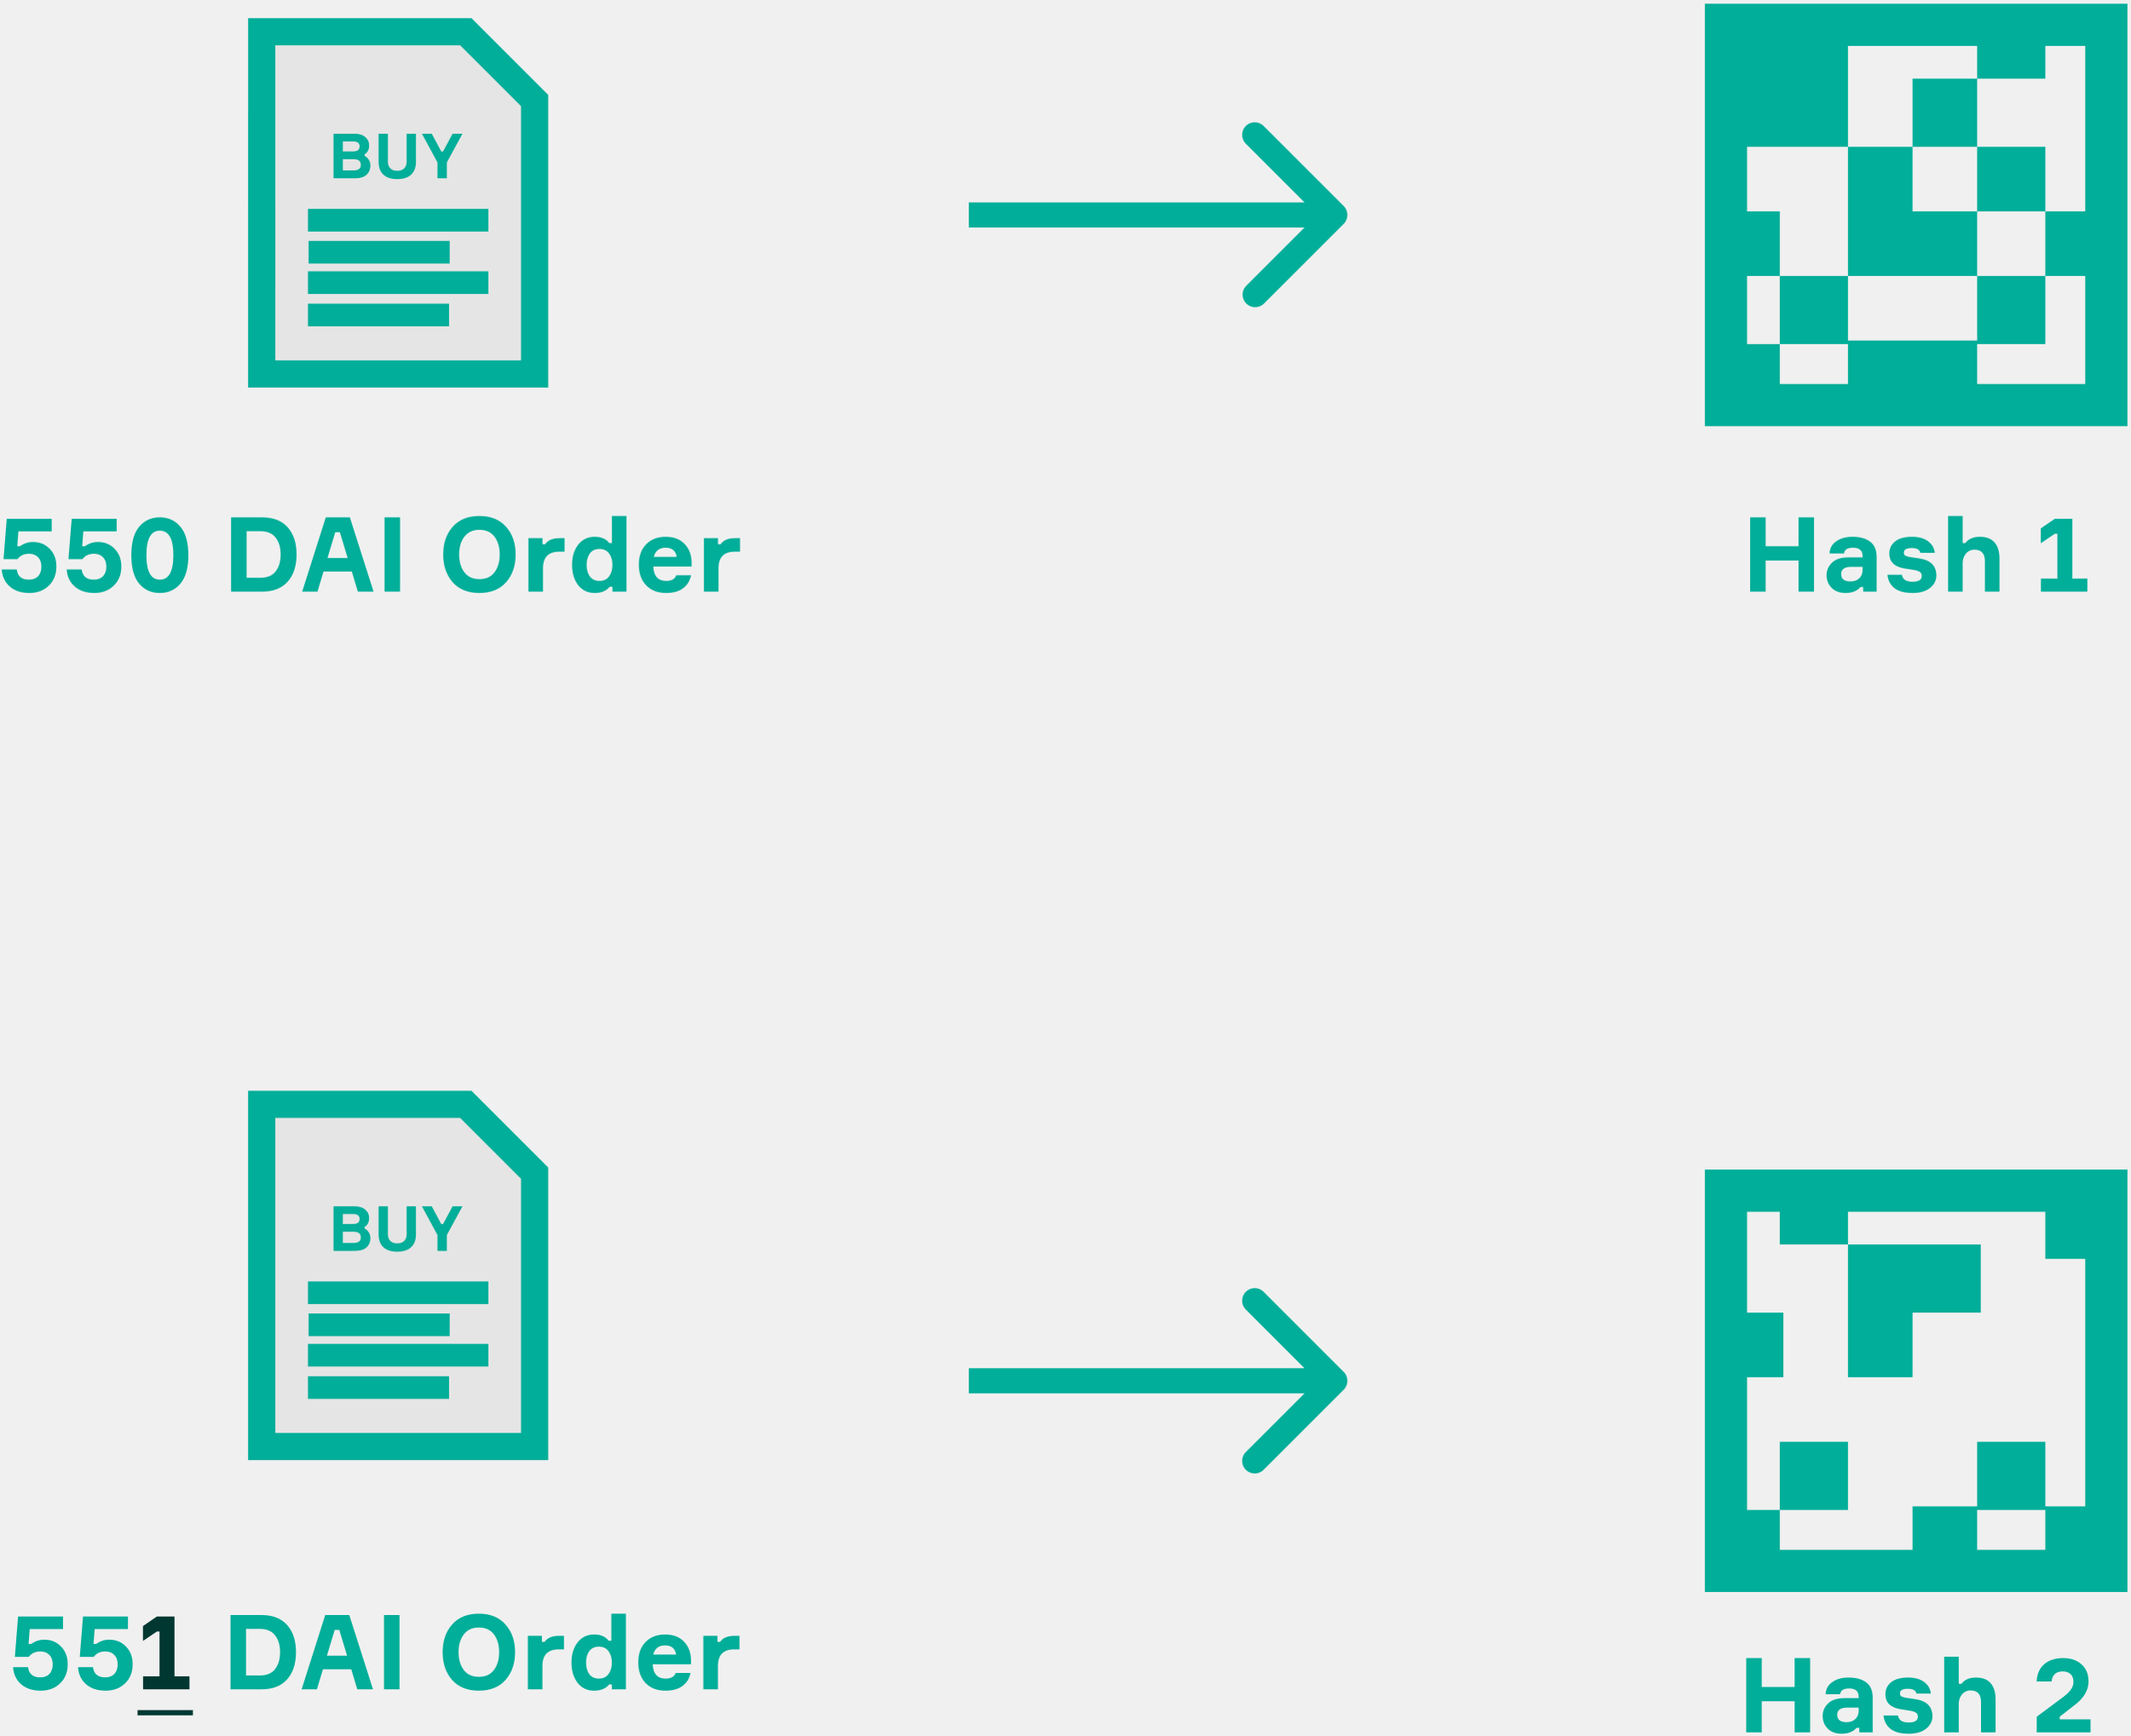
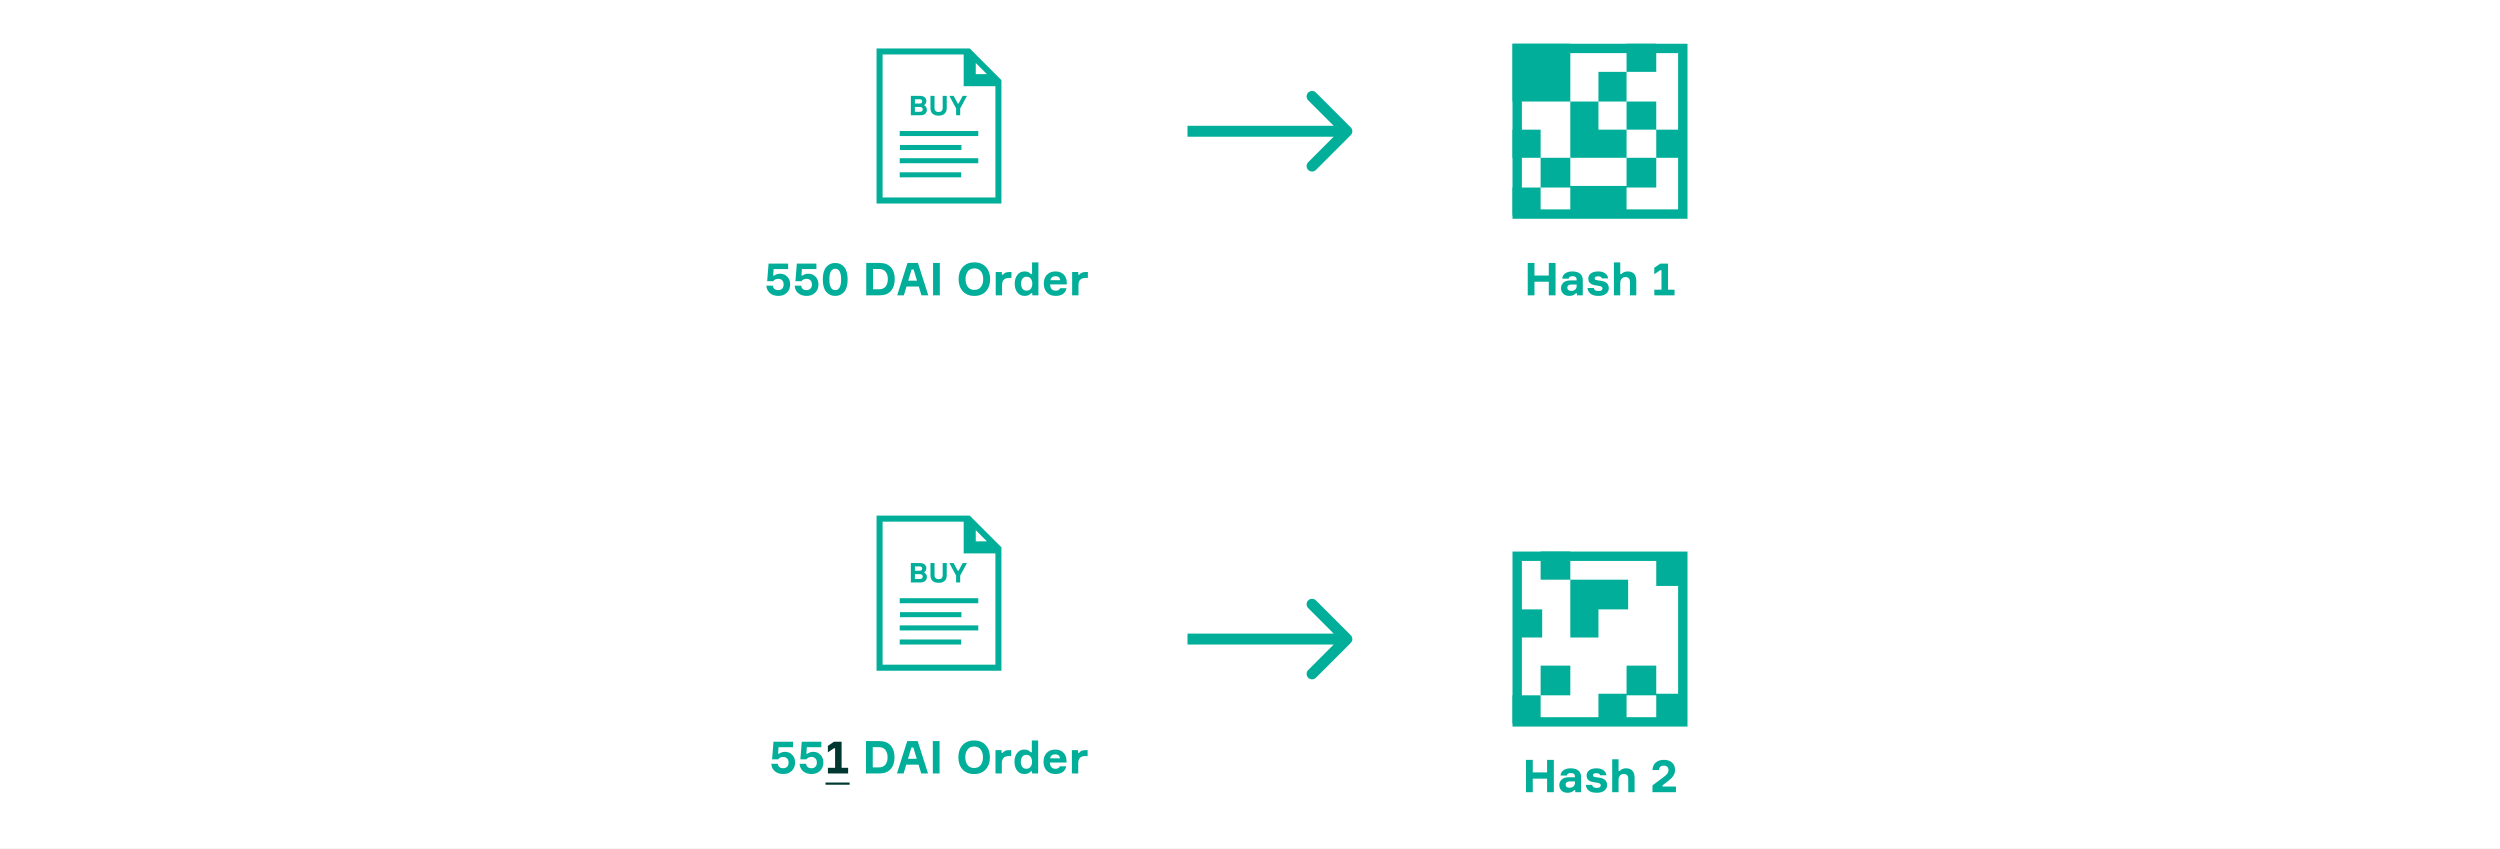
- <svg xmlns="http://www.w3.org/2000/svg" width="303" height="247">
-   <g fill="none" fill-rule="evenodd">
-     <path d="M191.138 31.847a1.786 1.786 0 0 0 0-2.527L179.77 17.951a1.787 1.787 0 1 0-2.526 2.527l10.105 10.105-10.105 10.106a1.787 1.787 0 0 0 2.526 2.527l11.37-11.37zm-53.326.523h52.063v-3.573h-52.063v3.573zm53.326 165.362a1.786 1.786 0 0 0 0-2.527l-11.369-11.369a1.787 1.787 0 1 0-2.526 2.527l10.105 10.106-10.105 10.105a1.787 1.787 0 1 0 2.526 2.527l11.37-11.369zm-53.326.523h52.063v-3.573h-52.063v3.573zM4.704 77.116c.958 0 1.747.326 2.368.977.632.642.948 1.48.948 2.517 0 1.115-.36 2.023-1.08 2.723-.721.691-1.639 1.037-2.754 1.037-1.174 0-2.112-.311-2.812-.933-.691-.622-1.066-1.426-1.125-2.413H2.38c.118.967.695 1.45 1.731 1.45.553 0 .987-.162 1.303-.488.315-.335.473-.784.473-1.347 0-.592-.163-1.045-.488-1.361-.316-.326-.74-.489-1.273-.489-.71 0-1.258.257-1.643.77H.5l.46-5.743h6.394v1.79H2.617l-.162 2.117h.384a3.036 3.036 0 0 1 1.866-.607h-.001zm9.237 0c.957 0 1.747.326 2.368.977.632.642.948 1.48.948 2.517 0 1.115-.36 2.023-1.08 2.723-.721.691-1.64 1.037-2.754 1.037-1.174 0-2.112-.311-2.812-.933-.691-.622-1.066-1.426-1.125-2.413h2.131c.118.967.696 1.45 1.732 1.45.553 0 .987-.162 1.303-.488.315-.335.473-.784.473-1.347 0-.592-.163-1.045-.488-1.361-.316-.326-.74-.489-1.273-.489-.71 0-1.258.257-1.643.77H9.737l.46-5.743h6.394v1.79h-4.737l-.163 2.117h.385a3.038 3.038 0 0 1 1.865-.607zm5.847-2.16c.75-.898 1.732-1.348 2.945-1.348 1.215 0 2.192.45 2.932 1.347.75.889 1.125 2.236 1.125 4.041 0 1.797-.375 3.144-1.125 4.041-.74.888-1.717 1.333-2.931 1.333s-2.196-.445-2.946-1.333c-.74-.898-1.11-2.244-1.11-4.04 0-1.806.37-3.153 1.11-4.042zm2.945 7.519c1.284 0 1.925-1.16 1.925-3.479 0-2.329-.641-3.493-1.925-3.493-1.272 0-1.909 1.164-1.909 3.493 0 2.32.637 3.479 1.91 3.479zm10.137-8.867h4.411c1.59 0 2.803.474 3.642 1.421.839.948 1.258 2.236 1.258 3.864 0 1.628-.42 2.916-1.258 3.863-.839.947-2.053 1.421-3.642 1.421h-4.41V73.608zm2.206 8.6H37c1.007 0 1.742-.3 2.206-.903.473-.612.71-1.415.71-2.412 0-.997-.237-1.796-.71-2.398-.464-.612-1.2-.918-2.205-.918h-1.925v6.631zm15.824 1.97l-.858-2.858h-4.026l-.86 2.857h-2.175l3.36-10.569h3.42l3.374 10.57H50.9zm-3.212-8.453l-1.11 3.671h2.872l-1.11-3.67h-.652zm7.011-2.117h2.206v10.57h-2.206v-10.57zm9.689 1.347c.908-1.026 2.176-1.539 3.804-1.539 1.628 0 2.892.513 3.79 1.54.908 1.016 1.361 2.328 1.361 3.937 0 1.608-.453 2.925-1.361 3.952-.898 1.016-2.162 1.525-3.79 1.525-1.628 0-2.896-.509-3.804-1.525-.898-1.027-1.347-2.344-1.347-3.952 0-1.609.45-2.921 1.347-3.938zm3.804 7.446c.948 0 1.663-.326 2.146-.977.494-.651.74-1.495.74-2.531s-.246-1.88-.74-2.531c-.483-.652-1.198-.977-2.146-.977-.937 0-1.653.33-2.146.991-.494.652-.74 1.49-.74 2.517 0 1.026.246 1.87.74 2.53.493.652 1.209.978 2.146.978zM80.3 76.569v1.924h-.74c-1.549 0-2.324.785-2.324 2.354v3.33h-2.072V76.57h1.998v.858h.385c.385-.572 1.066-.858 2.043-.858h.71zm4.296-.193c.928 0 1.614.296 2.058.889h.385v-3.849h2.072v10.761h-1.998v-.696h-.385c-.474.592-1.184.889-2.132.889-.986 0-1.77-.37-2.353-1.11-.582-.75-.873-1.713-.873-2.887 0-1.175.291-2.132.873-2.872.582-.75 1.367-1.125 2.353-1.125zm.667 6.276c.612 0 1.07-.216 1.376-.65.316-.435.474-.978.474-1.63 0-.65-.158-1.188-.474-1.612-.306-.435-.764-.652-1.376-.652-.593 0-1.046.213-1.362.637-.306.424-.46.967-.46 1.628 0 .671.154 1.219.46 1.643.316.424.77.636 1.362.636zm13.109-2.664v.622h-5.448c.06 1.362.676 2.042 1.85 2.042.75 0 1.224-.266 1.422-.799h2.102c-.159.79-.538 1.406-1.14 1.85-.602.444-1.406.667-2.413.667-1.194 0-2.142-.365-2.842-1.096-.691-.73-1.036-1.707-1.036-2.93 0-1.214.345-2.177 1.036-2.887.69-.72 1.623-1.08 2.798-1.08 1.125 0 2.013.335 2.664 1.006.651.671.987 1.54 1.007 2.605zm-2.117-.755c-.138-.868-.662-1.302-1.57-1.302-.907 0-1.47.434-1.687 1.302h3.257zm9.01-2.664v1.924h-.74c-1.55 0-2.325.785-2.325 2.354v3.33h-2.072V76.57h1.998v.858h.385c.385-.572 1.066-.858 2.043-.858h.71zM6.314 233.304c.958 0 1.747.326 2.369.977.632.642.947 1.48.947 2.516 0 1.116-.36 2.023-1.08 2.724-.72.69-1.639 1.036-2.754 1.036-1.174 0-2.111-.31-2.812-.933-.69-.621-1.066-1.426-1.125-2.412h2.131c.119.967.696 1.45 1.732 1.45.553 0 .987-.162 1.303-.488.316-.335.474-.785.474-1.347 0-.592-.163-1.046-.489-1.362-.315-.326-.74-.488-1.273-.488-.71 0-1.258.256-1.643.77H2.112l.459-5.744h6.394v1.791H4.228l-.163 2.117h.385a3.039 3.039 0 0 1 1.865-.607zm9.237 0c.957 0 1.747.326 2.369.977.631.642.947 1.48.947 2.516 0 1.116-.36 2.023-1.08 2.724-.72.69-1.639 1.036-2.754 1.036-1.174 0-2.111-.31-2.812-.933-.69-.621-1.066-1.426-1.125-2.412h2.131c.119.967.696 1.45 1.732 1.45.553 0 .987-.162 1.303-.488.316-.335.474-.785.474-1.347 0-.592-.164-1.046-.489-1.362-.316-.326-.74-.488-1.273-.488-.71 0-1.258.256-1.643.77h-1.983l.458-5.744h6.394v1.791h-4.736l-.164 2.117h.386a3.037 3.037 0 0 1 1.865-.607zm17.238-3.508h4.411c1.59 0 2.803.474 3.642 1.42.839.948 1.258 2.236 1.258 3.864 0 1.628-.42 2.916-1.258 3.864-.84.947-2.052 1.42-3.642 1.42h-4.41v-10.568zm2.206 8.6h1.924c1.007 0 1.742-.301 2.206-.903.473-.612.71-1.416.71-2.413 0-.997-.237-1.796-.71-2.398-.464-.612-1.2-.917-2.206-.917h-1.924v6.63zm15.824 1.969l-.858-2.857h-4.027l-.858 2.857H42.9l3.36-10.57h3.419l3.375 10.57H50.82zm-3.212-8.452l-1.11 3.67h2.872l-1.11-3.67h-.652zm7.012-2.117h2.205v10.569H54.62v-10.57zm9.688 1.347c.908-1.027 2.176-1.54 3.804-1.54 1.628 0 2.892.513 3.79 1.54.907 1.016 1.361 2.329 1.361 3.937 0 1.609-.454 2.926-1.362 3.952-.897 1.017-2.16 1.525-3.789 1.525-1.628 0-2.896-.508-3.804-1.525-.898-1.026-1.347-2.343-1.347-3.952 0-1.608.45-2.92 1.347-3.937zm3.804 7.445c.947 0 1.663-.325 2.146-.977.494-.65.74-1.495.74-2.53 0-1.037-.246-1.88-.74-2.532-.483-.651-1.199-.977-2.146-.977-.938 0-1.653.33-2.146.992-.494.651-.74 1.49-.74 2.516 0 1.027.246 1.87.74 2.531.493.652 1.208.977 2.146.977zm12.108-5.832v1.925h-.74c-1.55 0-2.324.784-2.324 2.353v3.33h-2.073v-7.608h1.999v.859h.384c.385-.572 1.066-.859 2.043-.859h.71zm4.296-.192c.927 0 1.613.296 2.057.888h.385v-3.849h2.072v10.762h-1.998v-.696h-.385c-.473.592-1.184.888-2.131.888-.987 0-1.772-.37-2.354-1.11-.582-.75-.873-1.712-.873-2.887 0-1.174.29-2.131.873-2.871.582-.75 1.367-1.125 2.354-1.125zm.666 6.276c.611 0 1.07-.217 1.376-.651.316-.435.474-.977.474-1.629 0-.65-.158-1.189-.474-1.613-.306-.434-.765-.651-1.376-.651-.592 0-1.046.212-1.362.636-.306.424-.459.967-.459 1.628 0 .672.153 1.22.46 1.643.315.425.769.637 1.36.637zm13.108-2.664v.621h-5.447c.06 1.362.676 2.043 1.85 2.043.75 0 1.224-.266 1.422-.8h2.101c-.157.79-.538 1.407-1.14 1.85-.601.445-1.406.667-2.412.667-1.194 0-2.141-.365-2.842-1.095-.69-.73-1.036-1.708-1.036-2.931 0-1.214.345-2.176 1.036-2.887.69-.72 1.623-1.08 2.798-1.08 1.124 0 2.013.335 2.664 1.006.651.672.987 1.54 1.006 2.606zm-2.116-.755c-.139-.869-.661-1.303-1.57-1.303-.907 0-1.47.434-1.687 1.303h3.257zm9.01-2.665v1.925h-.74c-1.55 0-2.324.784-2.324 2.353v3.33h-2.073v-7.608h1.999v.859h.384c.385-.572 1.066-.859 2.043-.859h.71z" fill="#00AE99" fill-rule="nonzero" />
-     <path d="M20.349 240.365v-1.85h2.339v-6.38h-.37l-1.984 1.347v-2.117l1.983-1.362h2.502v8.511h2.132v1.85h-6.602zm-.785 2.96h7.875v.74h-7.875v-.74z" fill="#003831" fill-rule="nonzero" />
-     <path stroke="#00AE99" stroke-width="3.867" fill="#E5E5E5" fill-rule="nonzero" d="M37.227 4.518H66.26l9.785 9.785v38.904h-38.82z" />
-     <path d="M51.857 21.957v.23c.237.107.432.282.586.525.16.243.24.515.24.817 0 .556-.184 1.003-.551 1.341-.367.332-.912.497-1.634.497h-3.056v-6.342h2.976c.67 0 1.184.16 1.545.48.361.32.542.72.542 1.2 0 .284-.06.538-.178.763-.112.22-.27.382-.47.489zm-3.091-.418h1.492c.592 0 .888-.237.888-.71 0-.468-.299-.702-.897-.702h-1.483v1.412zm0 2.7h1.537c.68 0 1.02-.26 1.02-.781 0-.54-.334-.809-1.003-.809h-1.554v1.59zm9.074-5.214h1.324v4.006c0 .788-.231 1.395-.693 1.821-.456.421-1.113.631-1.972.631-.847 0-1.501-.21-1.963-.63-.456-.427-.684-1.034-.684-1.822v-4.006h1.324v3.98c0 .396.115.713.346.95.237.231.566.347.986.347.426 0 .755-.116.986-.347.231-.237.346-.554.346-.95v-3.98zm4.928 2.532h.249l1.359-2.532h1.403l-2.22 4.086v2.256h-1.333v-2.256l-2.212-4.086h1.395l1.359 2.532z" fill="#00AE99" fill-rule="nonzero" />
-     <path d="M43.806 31.33h25.66m-25.66 8.882h25.66m-25.57-4.326h20.067m-20.157 8.932h20.068" stroke="#00AE99" stroke-width="3.223" />
-     <path stroke="#00AE99" stroke-width="3.867" fill="#E5E5E5" fill-rule="nonzero" d="M37.227 157.133H66.26l9.785 9.785v38.904h-38.82v-48.689z" />
-     <path d="M51.857 174.571v.231c.237.107.432.281.586.524.16.243.24.515.24.817 0 .557-.184 1.004-.551 1.342-.367.331-.912.497-1.634.497h-3.056v-6.342h2.976c.67 0 1.184.16 1.545.48.361.32.542.719.542 1.199 0 .284-.06.539-.178.764-.112.219-.27.382-.47.488zm-3.091-.417h1.492c.592 0 .888-.237.888-.71 0-.469-.299-.702-.897-.702h-1.483v1.412zm0 2.7h1.537c.68 0 1.02-.26 1.02-.782 0-.538-.334-.808-1.003-.808h-1.554v1.59zm9.074-5.214h1.324v4.006c0 .787-.231 1.395-.693 1.821-.456.42-1.113.63-1.972.63-.847 0-1.501-.21-1.963-.63-.456-.426-.684-1.034-.684-1.821v-4.006h1.324v3.98c0 .396.115.713.346.95.237.23.566.346.986.346.426 0 .755-.115.986-.346.231-.237.346-.554.346-.95v-3.98zm4.928 2.532h.249l1.359-2.532h1.403l-2.22 4.086v2.256h-1.333v-2.256l-2.212-4.086h1.395l1.359 2.532z" fill="#00AE99" fill-rule="nonzero" />
-     <path d="M43.806 183.945h25.66m-25.66 8.882h25.66m-25.57-4.326h20.067m-20.157 8.932h20.068" stroke="#00AE99" stroke-width="3.223" />
-     <path d="M255.833 73.608h2.206v10.57h-2.206V79.75h-4.677v4.426h-2.206V73.608h2.206v4.115h4.677v-4.115zm9.196 10.57v-.652h-.385c-.483.562-1.193.844-2.131.844-.829 0-1.485-.242-1.969-.726-.483-.493-.725-1.095-.725-1.806 0-.68.257-1.273.77-1.776.513-.503 1.287-.755 2.324-.755h2.027v-.192c0-.79-.449-1.184-1.347-1.184-.799 0-1.228.271-1.287.814h-2.058c.02-.72.33-1.293.933-1.717.602-.435 1.371-.652 2.309-.652 1.085 0 1.93.232 2.531.696.612.464.918 1.184.918 2.161v4.944h-1.91zm-1.79-1.452c.502 0 .912-.148 1.228-.444.316-.296.473-.68.473-1.154v-.474h-1.628c-.947 0-1.42.34-1.42 1.022 0 .7.448 1.05 1.346 1.05zm11.973-4.07h-2.057c-.09-.454-.499-.681-1.229-.681-.74 0-1.11.217-1.11.651 0 .188.06.326.177.415.13.079.34.148.637.207l1.377.207c1.618.247 2.427 1.06 2.427 2.443 0 .68-.296 1.263-.888 1.746-.592.484-1.421.726-2.487.726-1.125 0-1.983-.228-2.575-.681-.582-.454-.918-1.09-1.007-1.91h2.058c.099.661.602.992 1.51.992.878 0 1.317-.276 1.317-.829 0-.247-.084-.43-.252-.548-.167-.128-.448-.227-.844-.296l-1.48-.237c-1.362-.256-2.042-.957-2.042-2.101 0-.701.271-1.273.814-1.718.552-.444 1.361-.666 2.427-.666.938 0 1.688.208 2.25.622.573.415.898.967.977 1.658zm9.205 5.521h-2.072V79.87c0-1.105-.493-1.658-1.48-1.658a1.53 1.53 0 0 0-1.229.562c-.305.375-.459.83-.459 1.362v4.041h-2.072V73.416h2.072v3.849h.385c.444-.593 1.136-.889 2.073-.889.928 0 1.623.272 2.087.814.464.543.695 1.313.695 2.31v4.677zm5.893 0v-1.85h2.339v-6.38h-.37l-1.984 1.347v-2.117l1.984-1.361h2.501v8.51h2.132v1.851h-6.602z" fill="#00AE99" fill-rule="nonzero" />
-     <path stroke="#00AE99" stroke-width="6" d="M245.51 3.531h54.105v54.104H245.51z" />
-     <path d="M243.98 2h18.885v18.885h-18.886V2zm18.885 18.885h9.187v9.188h-9.187v-9.188zm9.187-9.698h9.188v9.698h-9.188v-9.698zm9.188 9.698h9.697v9.188h-9.697v-9.188zm-9.188 9.188h9.188v9.187h-9.188v-9.187zm9.188 9.187h9.697v9.698h-9.697V39.26zm9.697-9.187h9.188v9.187h-9.188v-9.187zm-28.072 0h9.187v9.187h-9.187v-9.187zM281.24 2h9.697v9.188h-9.697V2zm-28.073 37.26h9.698v9.698h-9.698V39.26zm-9.188 9.698h9.188v9.188h-9.188v-9.188zm18.886-.51h9.187v9.187h-9.187v-9.187zm9.187 0h9.188v9.187h-9.188v-9.187zM243.98 30.073h9.188v9.187h-9.188v-9.187zm11.297 205.848h2.206v10.569h-2.206v-4.426H250.6v4.426h-2.206v-10.57h2.206v4.116h4.677v-4.115zm9.197 10.569v-.652h-.385c-.484.563-1.194.844-2.131.844-.83 0-1.486-.242-1.97-.725-.483-.494-.724-1.096-.724-1.806 0-.681.256-1.273.77-1.776.512-.504 1.287-.755 2.323-.755h2.028v-.193c0-.79-.45-1.184-1.347-1.184-.8 0-1.228.272-1.288.814h-2.057c.02-.72.33-1.293.932-1.717.602-.434 1.372-.651 2.31-.651 1.085 0 1.928.232 2.53.696.612.464.918 1.184.918 2.16v4.945h-1.91zm-1.791-1.451c.503 0 .912-.148 1.228-.444.316-.296.474-.681.474-1.155v-.473h-1.628c-.947 0-1.421.34-1.421 1.021 0 .7.449 1.051 1.347 1.051zm11.974-4.07h-2.058c-.089-.454-.498-.681-1.228-.681-.74 0-1.11.216-1.11.65 0 .188.059.326.177.415.128.08.34.148.637.207l1.376.208c1.619.246 2.428 1.06 2.428 2.442 0 .681-.296 1.263-.888 1.747-.592.483-1.421.725-2.487.725-1.125 0-1.984-.227-2.576-.68-.582-.455-.917-1.091-1.006-1.91h2.057c.099.66.602.991 1.51.991.878 0 1.317-.276 1.317-.829 0-.246-.083-.429-.251-.547-.168-.128-.45-.227-.844-.296l-1.48-.237c-1.362-.257-2.043-.957-2.043-2.102 0-.7.272-1.273.814-1.717.553-.444 1.362-.666 2.428-.666.938 0 1.687.207 2.25.622.572.414.898.967.977 1.657zm9.205 5.52h-2.072v-4.307c0-1.105-.494-1.658-1.48-1.658a1.53 1.53 0 0 0-1.229.563c-.306.375-.459.829-.459 1.362v4.04h-2.072v-10.76h2.072v3.848h.385c.444-.592 1.135-.888 2.072-.888.928 0 1.623.271 2.087.814.464.543.696 1.312.696 2.31v4.677zm7.965-7.238h-2.131c.059-1.075.424-1.9 1.095-2.472.67-.572 1.569-.858 2.694-.858 1.066 0 1.929.296 2.59.888.671.582 1.007 1.397 1.007 2.442 0 1.214-.642 2.32-1.924 3.316l-2.176 1.687v.385h4.381v1.85h-7.653v-2.22l3.553-2.65c.513-.364.918-.73 1.214-1.095.305-.375.459-.784.459-1.228 0-.484-.139-.85-.415-1.096-.266-.256-.632-.384-1.095-.384-.967 0-1.5.478-1.599 1.435z" fill="#00AE99" fill-rule="nonzero" />
-     <path stroke="#00AE99" stroke-width="6" d="M245.51 169.417h54.105v54.104H245.51z" />
-     <path d="M272.052 177.073h9.698v9.698h-9.698v-9.698zm9.188 28.073h9.697v9.698h-9.697v-9.698zm-37.26 9.698h9.187v9.187h-9.188v-9.187zm46.958-45.427h9.187v9.698h-9.188v-9.698zm-37.771 35.729h9.698v9.698h-9.698v-9.698zm9.698-28.073h9.187v9.698h-9.187v-9.698zm0 9.698h9.187v9.187h-9.187v-9.187zm-9.698-18.886h9.698v9.188h-9.698v-9.188zm37.77 46.448h9.188v9.188h-9.188v-9.188zm-18.885 0h9.188v9.188h-9.188v-9.188zm-27.562-27.562h9.187v9.187h-9.187v-9.187z" fill="#00AE99" fill-rule="nonzero" />
-   </g>
+ <svg xmlns="http://www.w3.org/2000/svg" width="1600" height="543" fill="none">
+   <path fill="#fff" d="M0 0h1600v543H0z" />
+   <path d="M864.475 86.475a3.5 3.5 0 0 0 0-4.95l-22.274-22.274a3.5 3.5 0 0 0-4.95 4.95L857.05 84l-19.799 19.799a3.5 3.5 0 1 0 4.95 4.95l22.274-22.274zM760 87.5h102v-7H760v7zM864.475 411.475a3.5 3.5 0 0 0 0-4.95l-22.274-22.274a3.5 3.5 0 1 0-4.95 4.95L857.05 409l-19.799 19.799a3.5 3.5 0 1 0 4.95 4.95l22.274-22.274zM760 412.5h102v-7H760v7zM499.216 175.167c1.876 0 3.422.638 4.64 1.914 1.238 1.257 1.856 2.9 1.856 4.93 0 2.185-.705 3.963-2.117 5.336-1.411 1.353-3.209 2.03-5.394 2.03-2.3 0-4.137-.609-5.51-1.827-1.353-1.218-2.088-2.794-2.204-4.727h4.176c.232 1.895 1.363 2.842 3.393 2.842 1.083 0 1.934-.319 2.552-.957.619-.657.928-1.537.928-2.639 0-1.16-.319-2.049-.957-2.668-.618-.638-1.45-.957-2.494-.957-1.392 0-2.465.503-3.219 1.508h-3.886l.899-11.252h12.528v3.509h-9.28l-.319 4.147h.754c1.064-.793 2.282-1.189 3.654-1.189zm18.097 0c1.876 0 3.422.638 4.64 1.914 1.238 1.257 1.856 2.9 1.856 4.93 0 2.185-.705 3.963-2.117 5.336-1.411 1.353-3.209 2.03-5.394 2.03-2.3 0-4.137-.609-5.51-1.827-1.353-1.218-2.088-2.794-2.204-4.727h4.176c.232 1.895 1.363 2.842 3.393 2.842 1.083 0 1.934-.319 2.552-.957.619-.657.928-1.537.928-2.639 0-1.16-.319-2.049-.957-2.668-.618-.638-1.45-.957-2.494-.957-1.392 0-2.465.503-3.219 1.508h-3.886l.899-11.252h12.528v3.509h-9.28l-.319 4.147h.754c1.064-.793 2.282-1.189 3.654-1.189zm11.456-4.234c1.469-1.759 3.393-2.639 5.771-2.639s4.292.88 5.742 2.639c1.469 1.74 2.204 4.379 2.204 7.917 0 3.519-.735 6.158-2.204 7.917-1.45 1.74-3.364 2.61-5.742 2.61s-4.302-.87-5.771-2.61c-1.45-1.759-2.175-4.398-2.175-7.917 0-3.538.725-6.177 2.175-7.917zm5.771 14.732c2.513 0 3.77-2.272 3.77-6.815 0-4.563-1.257-6.844-3.77-6.844-2.494 0-3.741 2.281-3.741 6.844 0 4.543 1.247 6.815 3.741 6.815zm19.859-17.371h8.642c3.113 0 5.491.928 7.134 2.784 1.644 1.856 2.465 4.379 2.465 7.569 0 3.19-.821 5.713-2.465 7.569-1.643 1.856-4.021 2.784-7.134 2.784h-8.642v-20.706zm4.321 16.849h3.77c1.972 0 3.413-.59 4.321-1.769.928-1.199 1.392-2.774 1.392-4.727 0-1.953-.464-3.519-1.392-4.698-.908-1.199-2.349-1.798-4.321-1.798h-3.77v12.992zM589.723 189l-1.682-5.597h-7.888L578.471 189h-4.263l6.583-20.706h6.699L594.102 189h-4.379zm-6.293-16.559l-2.175 7.192h5.626l-2.175-7.192h-1.276zm13.736-4.147h4.321V189h-4.321v-20.706zm18.982 2.639c1.779-2.011 4.263-3.016 7.453-3.016 3.19 0 5.665 1.005 7.424 3.016 1.779 1.991 2.668 4.563 2.668 7.714 0 3.151-.889 5.732-2.668 7.743-1.759 1.991-4.234 2.987-7.424 2.987-3.19 0-5.674-.996-7.453-2.987-1.759-2.011-2.639-4.592-2.639-7.743 0-3.151.88-5.723 2.639-7.714zm7.453 14.587c1.856 0 3.258-.638 4.205-1.914.967-1.276 1.45-2.929 1.45-4.959s-.483-3.683-1.45-4.959c-.947-1.276-2.349-1.914-4.205-1.914-1.837 0-3.238.648-4.205 1.943-.967 1.276-1.45 2.919-1.45 4.93 0 2.011.483 3.664 1.45 4.959.967 1.276 2.368 1.914 4.205 1.914zm23.72-11.426v3.77h-1.45c-3.035 0-4.553 1.537-4.553 4.611V189h-4.06v-14.906h3.915v1.682h.754c.754-1.121 2.088-1.682 4.002-1.682h1.392zm8.417-.377c1.818 0 3.161.58 4.031 1.74h.754v-7.54h4.06V189h-3.915v-1.363h-.754c-.928 1.16-2.32 1.74-4.176 1.74-1.933 0-3.47-.725-4.611-2.175-1.14-1.469-1.711-3.354-1.711-5.655s.571-4.176 1.711-5.626c1.141-1.469 2.678-2.204 4.611-2.204zm1.305 12.296c1.199 0 2.098-.425 2.697-1.276.619-.851.928-1.914.928-3.19s-.309-2.33-.928-3.161c-.599-.851-1.498-1.276-2.697-1.276-1.16 0-2.049.416-2.668 1.247-.599.831-.899 1.895-.899 3.19 0 1.315.3 2.388.899 3.219.619.831 1.508 1.247 2.668 1.247zm25.683-5.22v1.218h-10.672c.116 2.668 1.324 4.002 3.625 4.002 1.469 0 2.397-.522 2.784-1.566h4.118c-.31 1.547-1.054 2.755-2.233 3.625-1.18.87-2.755 1.305-4.727 1.305-2.34 0-4.196-.715-5.568-2.146-1.354-1.431-2.03-3.345-2.03-5.742 0-2.378.676-4.263 2.03-5.655 1.353-1.411 3.18-2.117 5.481-2.117 2.204 0 3.944.657 5.22 1.972 1.276 1.315 1.933 3.016 1.972 5.104zm-4.147-1.479c-.271-1.701-1.296-2.552-3.074-2.552-1.779 0-2.881.851-3.306 2.552h6.38zm17.651-5.22v3.77h-1.45c-3.035 0-4.553 1.537-4.553 4.611V189h-4.06v-14.906h3.915v1.682h.754c.754-1.121 2.088-1.682 4.002-1.682h1.392zM502.373 481.167c1.876 0 3.422.638 4.64 1.914 1.238 1.257 1.856 2.9 1.856 4.93 0 2.185-.705 3.963-2.117 5.336-1.411 1.353-3.209 2.03-5.394 2.03-2.3 0-4.137-.609-5.51-1.827-1.353-1.218-2.088-2.794-2.204-4.727h4.176c.232 1.895 1.363 2.842 3.393 2.842 1.083 0 1.934-.319 2.552-.957.619-.657.928-1.537.928-2.639 0-1.16-.319-2.049-.957-2.668-.618-.638-1.45-.957-2.494-.957-1.392 0-2.465.503-3.219 1.508h-3.886l.899-11.252h12.528v3.509h-9.28l-.319 4.147h.754c1.064-.793 2.282-1.189 3.654-1.189zm18.097 0c1.875 0 3.422.638 4.64 1.914 1.237 1.257 1.856 2.9 1.856 4.93 0 2.185-.706 3.963-2.117 5.336-1.411 1.353-3.209 2.03-5.394 2.03-2.301 0-4.137-.609-5.51-1.827-1.353-1.218-2.088-2.794-2.204-4.727h4.176c.232 1.895 1.363 2.842 3.393 2.842 1.083 0 1.933-.319 2.552-.957.619-.657.928-1.537.928-2.639 0-1.16-.319-2.049-.957-2.668-.619-.638-1.45-.957-2.494-.957-1.392 0-2.465.503-3.219 1.508h-3.886l.899-11.252h12.528v3.509h-9.28l-.319 4.147h.754c1.063-.793 2.281-1.189 3.654-1.189zm33.772-6.873h8.642c3.113 0 5.491.928 7.134 2.784 1.644 1.856 2.465 4.379 2.465 7.569 0 3.19-.821 5.713-2.465 7.569-1.643 1.856-4.021 2.784-7.134 2.784h-8.642v-20.706zm4.321 16.849h3.77c1.972 0 3.413-.59 4.321-1.769.928-1.199 1.392-2.774 1.392-4.727 0-1.953-.464-3.519-1.392-4.698-.908-1.199-2.349-1.798-4.321-1.798h-3.77v12.992zM589.566 495l-1.682-5.597h-7.888L578.314 495h-4.263l6.583-20.706h6.699L593.945 495h-4.379zm-6.293-16.559l-2.175 7.192h5.626l-2.175-7.192h-1.276zm13.737-4.147h4.321V495h-4.321v-20.706zm18.981 2.639c1.779-2.011 4.263-3.016 7.453-3.016 3.19 0 5.665 1.005 7.424 3.016 1.779 1.991 2.668 4.563 2.668 7.714 0 3.151-.889 5.732-2.668 7.743-1.759 1.991-4.234 2.987-7.424 2.987-3.19 0-5.674-.996-7.453-2.987-1.759-2.011-2.639-4.592-2.639-7.743 0-3.151.88-5.723 2.639-7.714zm7.453 14.587c1.856 0 3.258-.638 4.205-1.914.967-1.276 1.45-2.929 1.45-4.959s-.483-3.683-1.45-4.959c-.947-1.276-2.349-1.914-4.205-1.914-1.837 0-3.238.648-4.205 1.943-.967 1.276-1.45 2.919-1.45 4.93 0 2.011.483 3.664 1.45 4.959.967 1.276 2.368 1.914 4.205 1.914zm23.721-11.426v3.77h-1.45c-3.036 0-4.553 1.537-4.553 4.611V495h-4.06v-14.906h3.915v1.682h.754c.754-1.121 2.088-1.682 4.002-1.682h1.392zm8.417-.377c1.817 0 3.161.58 4.031 1.74h.754v-7.54h4.06V495h-3.915v-1.363h-.754c-.928 1.16-2.32 1.74-4.176 1.74-1.934 0-3.471-.725-4.611-2.175-1.141-1.469-1.711-3.354-1.711-5.655s.57-4.176 1.711-5.626c1.14-1.469 2.677-2.204 4.611-2.204zm1.305 12.296c1.198 0 2.097-.425 2.697-1.276.618-.851.928-1.914.928-3.19s-.31-2.33-.928-3.161c-.6-.851-1.499-1.276-2.697-1.276-1.16 0-2.05.416-2.668 1.247-.6.831-.899 1.895-.899 3.19 0 1.315.299 2.388.899 3.219.618.831 1.508 1.247 2.668 1.247zm25.682-5.22v1.218h-10.672c.116 2.668 1.324 4.002 3.625 4.002 1.469 0 2.397-.522 2.784-1.566h4.118c-.309 1.547-1.054 2.755-2.233 3.625-1.179.87-2.755 1.305-4.727 1.305-2.339 0-4.195-.715-5.568-2.146-1.353-1.431-2.03-3.345-2.03-5.742 0-2.378.677-4.263 2.03-5.655 1.353-1.411 3.18-2.117 5.481-2.117 2.204 0 3.944.657 5.22 1.972 1.276 1.315 1.933 3.016 1.972 5.104zm-4.147-1.479c-.271-1.701-1.295-2.552-3.074-2.552s-2.881.851-3.306 2.552h6.38zm17.652-5.22v3.77h-1.45c-3.036 0-4.553 1.537-4.553 4.611V495h-4.06v-14.906h3.915v1.682h.754c.754-1.121 2.088-1.682 4.002-1.682h1.392z" fill="#00AE99" />
+   <path d="M529.867 495v-3.625h4.582v-12.499h-.725l-3.886 2.639v-4.147l3.886-2.668h4.901v16.675h4.176V495h-12.934zM528.33 500.8h15.428v1.45H528.33v-1.45z" fill="#003831" />
+   <path d="M618.686 51.303v1.933h20.302v75.088h-76.054v-95.39h55.752v18.369zm3.867-1.934v-13.7l13.701 13.7h-13.701z" stroke="#00AE99" stroke-width="3.867" />
+   <path d="M591.597 67.099v.452c.464.209.847.551 1.148 1.027.314.476.47 1.01.47 1.601 0 1.09-.359 1.966-1.079 2.628-.719.65-1.786.974-3.202.974h-5.986V61.356h5.83c1.311 0 2.32.313 3.028.94.707.626 1.061 1.41 1.061 2.349 0 .557-.116 1.056-.348 1.497-.22.429-.528.748-.922.957zm-6.056-.818h2.924c1.16 0 1.74-.464 1.74-1.392 0-.917-.586-1.375-1.758-1.375h-2.906v2.767zm0 5.29h3.011c1.334 0 2.001-.51 2.001-1.531 0-1.056-.656-1.584-1.967-1.584h-3.045v3.115zm17.779-10.215h2.593v7.848c0 1.543-.453 2.733-1.358 3.568-.893.824-2.181 1.235-3.863 1.235-1.659 0-2.941-.411-3.846-1.235-.893-.835-1.34-2.025-1.34-3.568v-7.848h2.593v7.796c0 .778.226 1.398.679 1.862.464.453 1.108.679 1.931.679.836 0 1.48-.226 1.932-.679.453-.464.679-1.084.679-1.862v-7.796zm9.654 4.96h.487l2.663-4.96h2.749l-4.35 8.005v4.42h-2.611v-4.42l-4.333-8.005h2.732l2.663 4.96z" fill="#00AE99" />
+   <path stroke="#00AE99" stroke-width="3.223" d="M575.824 85.463h50.274M575.824 102.865h50.274M576 94.389h39.317M575.824 111.889h39.317" />
+   <path d="M618.686 350.303v1.933h20.302v75.088h-76.054v-95.39h55.752v18.369zm3.867-1.934v-13.701l13.701 13.701h-13.701z" stroke="#00AE99" stroke-width="3.867" />
+   <path d="M591.597 366.099v.452c.464.209.847.551 1.148 1.027.314.476.47 1.009.47 1.601 0 1.091-.359 1.966-1.079 2.628-.719.649-1.786.974-3.202.974h-5.986v-12.425h5.83c1.311 0 2.32.313 3.028.94.707.626 1.061 1.409 1.061 2.349 0 .557-.116 1.056-.348 1.497-.22.429-.528.748-.922.957zm-6.056-.818h2.924c1.16 0 1.74-.464 1.74-1.392 0-.917-.586-1.375-1.758-1.375h-2.906v2.767zm0 5.29h3.011c1.334 0 2.001-.51 2.001-1.531 0-1.056-.656-1.584-1.967-1.584h-3.045v3.115zm17.779-10.215h2.593v7.848c0 1.543-.453 2.733-1.358 3.568-.893.824-2.181 1.235-3.863 1.235-1.659 0-2.941-.411-3.846-1.235-.893-.835-1.34-2.025-1.34-3.568v-7.848h2.593v7.796c0 .778.226 1.398.679 1.862.464.453 1.108.679 1.931.679.836 0 1.48-.226 1.932-.679.453-.464.679-1.084.679-1.862v-7.796zm9.654 4.96h.487l2.663-4.96h2.749l-4.35 8.005v4.42h-2.611v-4.42l-4.333-8.005h2.732l2.663 4.96z" fill="#00AE99" />
+   <path stroke="#00AE99" stroke-width="3.223" d="M575.824 384.463h50.274M575.824 401.865h50.274M576 393.389h39.317M575.824 410.889h39.317" />
+   <path d="M991.224 168.294h4.321V189h-4.321v-8.671h-9.164V189h-4.321v-20.706h4.321v8.062h9.164v-8.062zM1009.24 189v-1.276h-.75c-.95 1.102-2.34 1.653-4.18 1.653-1.62 0-2.91-.474-3.86-1.421-.943-.967-1.417-2.146-1.417-3.538 0-1.334.503-2.494 1.507-3.48 1.01-.986 2.52-1.479 4.55-1.479h3.98v-.377c0-1.547-.88-2.32-2.64-2.32-1.57 0-2.41.532-2.52 1.595h-4.036c.039-1.411.646-2.533 1.826-3.364 1.18-.851 2.69-1.276 4.53-1.276 2.12 0 3.77.454 4.95 1.363 1.2.909 1.8 2.32 1.8 4.234V189h-3.74zm-3.51-2.842c.99 0 1.79-.29 2.41-.87.62-.58.93-1.334.93-2.262v-.928h-3.19c-1.86 0-2.79.667-2.79 2.001 0 1.373.88 2.059 2.64 2.059zm23.46-7.975h-4.03c-.17-.889-.98-1.334-2.41-1.334-1.45 0-2.17.425-2.17 1.276 0 .367.11.638.35.812.25.155.66.29 1.24.406l2.7.406c3.17.483 4.76 2.078 4.76 4.785 0 1.334-.58 2.475-1.74 3.422-1.16.947-2.79 1.421-4.88 1.421-2.2 0-3.88-.445-5.04-1.334-1.14-.889-1.8-2.136-1.97-3.741h4.03c.19 1.295 1.18 1.943 2.96 1.943 1.72 0 2.58-.541 2.58-1.624 0-.483-.17-.841-.5-1.073-.33-.251-.88-.445-1.65-.58l-2.9-.464c-2.67-.503-4-1.875-4-4.118 0-1.373.53-2.494 1.59-3.364 1.09-.87 2.67-1.305 4.76-1.305 1.84 0 3.31.406 4.41 1.218 1.12.812 1.76 1.895 1.91 3.248zM1047.23 189h-4.06v-8.439c0-2.165-.97-3.248-2.9-3.248-.99 0-1.79.367-2.41 1.102-.6.735-.9 1.624-.9 2.668V189h-4.06v-21.083h4.06v7.54h.75c.87-1.16 2.23-1.74 4.06-1.74 1.82 0 3.18.532 4.09 1.595.91 1.063 1.37 2.571 1.37 4.524V189zm11.54 0v-3.625h4.58v-12.499h-.72l-3.89 2.639v-4.147l3.89-2.668h4.9v16.675h4.17V189h-12.93z" fill="#00AE99" />
+   <path stroke="#00AE99" stroke-width="6" d="M971 31h106v106H971z" />
+   <path fill="#00AE99" d="M968 28h37v37h-37zM1005 65h18v18h-18zM1023 46h18v19h-18zM1041 65h19v18h-19zM1023 83h18v18h-18zM1041 101h19v19h-19zM1060 83h18v18h-18zM1005 83h18v18h-18zM1041 28h19v18h-19zM986 101h19v19h-19zM968 120h18v18h-18zM1005 119h18v18h-18zM1023 119h18v18h-18zM968 83h18v18h-18zM990.133 486.294h4.321V507h-4.321v-8.671h-9.164V507h-4.321v-20.706h4.321v8.062h9.164v-8.062zM1008.15 507v-1.276h-.75c-.95 1.102-2.34 1.653-4.18 1.653-1.62 0-2.91-.474-3.856-1.421-.948-.967-1.421-2.146-1.421-3.538 0-1.334.502-2.494 1.508-3.48 1.009-.986 2.519-1.479 4.549-1.479h3.98v-.377c0-1.547-.88-2.32-2.64-2.32-1.57 0-2.41.532-2.53 1.595h-4.026c.038-1.411.647-2.533 1.826-3.364 1.18-.851 2.69-1.276 4.52-1.276 2.13 0 3.78.454 4.96 1.363 1.2.909 1.8 2.32 1.8 4.234V507h-3.74zm-3.51-2.842c.99 0 1.79-.29 2.41-.87.62-.58.93-1.334.93-2.262v-.928h-3.19c-1.86 0-2.79.667-2.79 2.001 0 1.373.88 2.059 2.64 2.059zm23.46-7.975h-4.03c-.17-.889-.98-1.334-2.41-1.334-1.45 0-2.17.425-2.17 1.276 0 .367.11.638.35.812.25.155.66.29 1.24.406l2.7.406c3.17.483 4.76 2.078 4.76 4.785 0 1.334-.58 2.475-1.74 3.422-1.16.947-2.79 1.421-4.88 1.421-2.2 0-3.88-.445-5.04-1.334-1.14-.889-1.8-2.136-1.97-3.741h4.03c.19 1.295 1.18 1.943 2.96 1.943 1.72 0 2.58-.541 2.58-1.624 0-.483-.17-.841-.5-1.073-.33-.251-.88-.445-1.65-.58l-2.9-.464c-2.67-.503-4-1.875-4-4.118 0-1.373.53-2.494 1.59-3.364 1.09-.87 2.67-1.305 4.76-1.305 1.84 0 3.31.406 4.41 1.218 1.12.812 1.76 1.895 1.91 3.248zM1046.14 507h-4.06v-8.439c0-2.165-.97-3.248-2.9-3.248-.99 0-1.79.367-2.41 1.102-.6.735-.9 1.624-.9 2.668V507h-4.06v-21.083h4.06v7.54h.75c.87-1.16 2.23-1.74 4.06-1.74 1.82 0 3.18.532 4.09 1.595.91 1.063 1.37 2.571 1.37 4.524V507zm15.6-14.181h-4.18c.12-2.107.84-3.722 2.15-4.843 1.32-1.121 3.07-1.682 5.28-1.682 2.09 0 3.78.58 5.07 1.74 1.32 1.141 1.98 2.736 1.98 4.785 0 2.378-1.26 4.543-3.77 6.496l-4.27 3.306v.754h8.59V507h-15v-4.35l6.96-5.191c1.01-.715 1.8-1.431 2.38-2.146.6-.735.9-1.537.9-2.407 0-.947-.27-1.663-.81-2.146-.52-.503-1.24-.754-2.15-.754-1.89 0-2.94.938-3.13 2.813z" />
+   <path stroke="#00AE99" stroke-width="6" d="M971 356h106v106H971z" />
+   <path fill="#00AE99" d="M1023 371h19v19h-19zM1041 426h19v19h-19zM968 445h18v18h-18zM1060 356h18v19h-18zM986 426h19v19h-19zM1005 371h18v19h-18zM1005 390h18v18h-18zM986 353h19v18h-19zM1060 444h18v18h-18zM1023 444h18v18h-18zM969 390h18v18h-18z" />
</svg>
